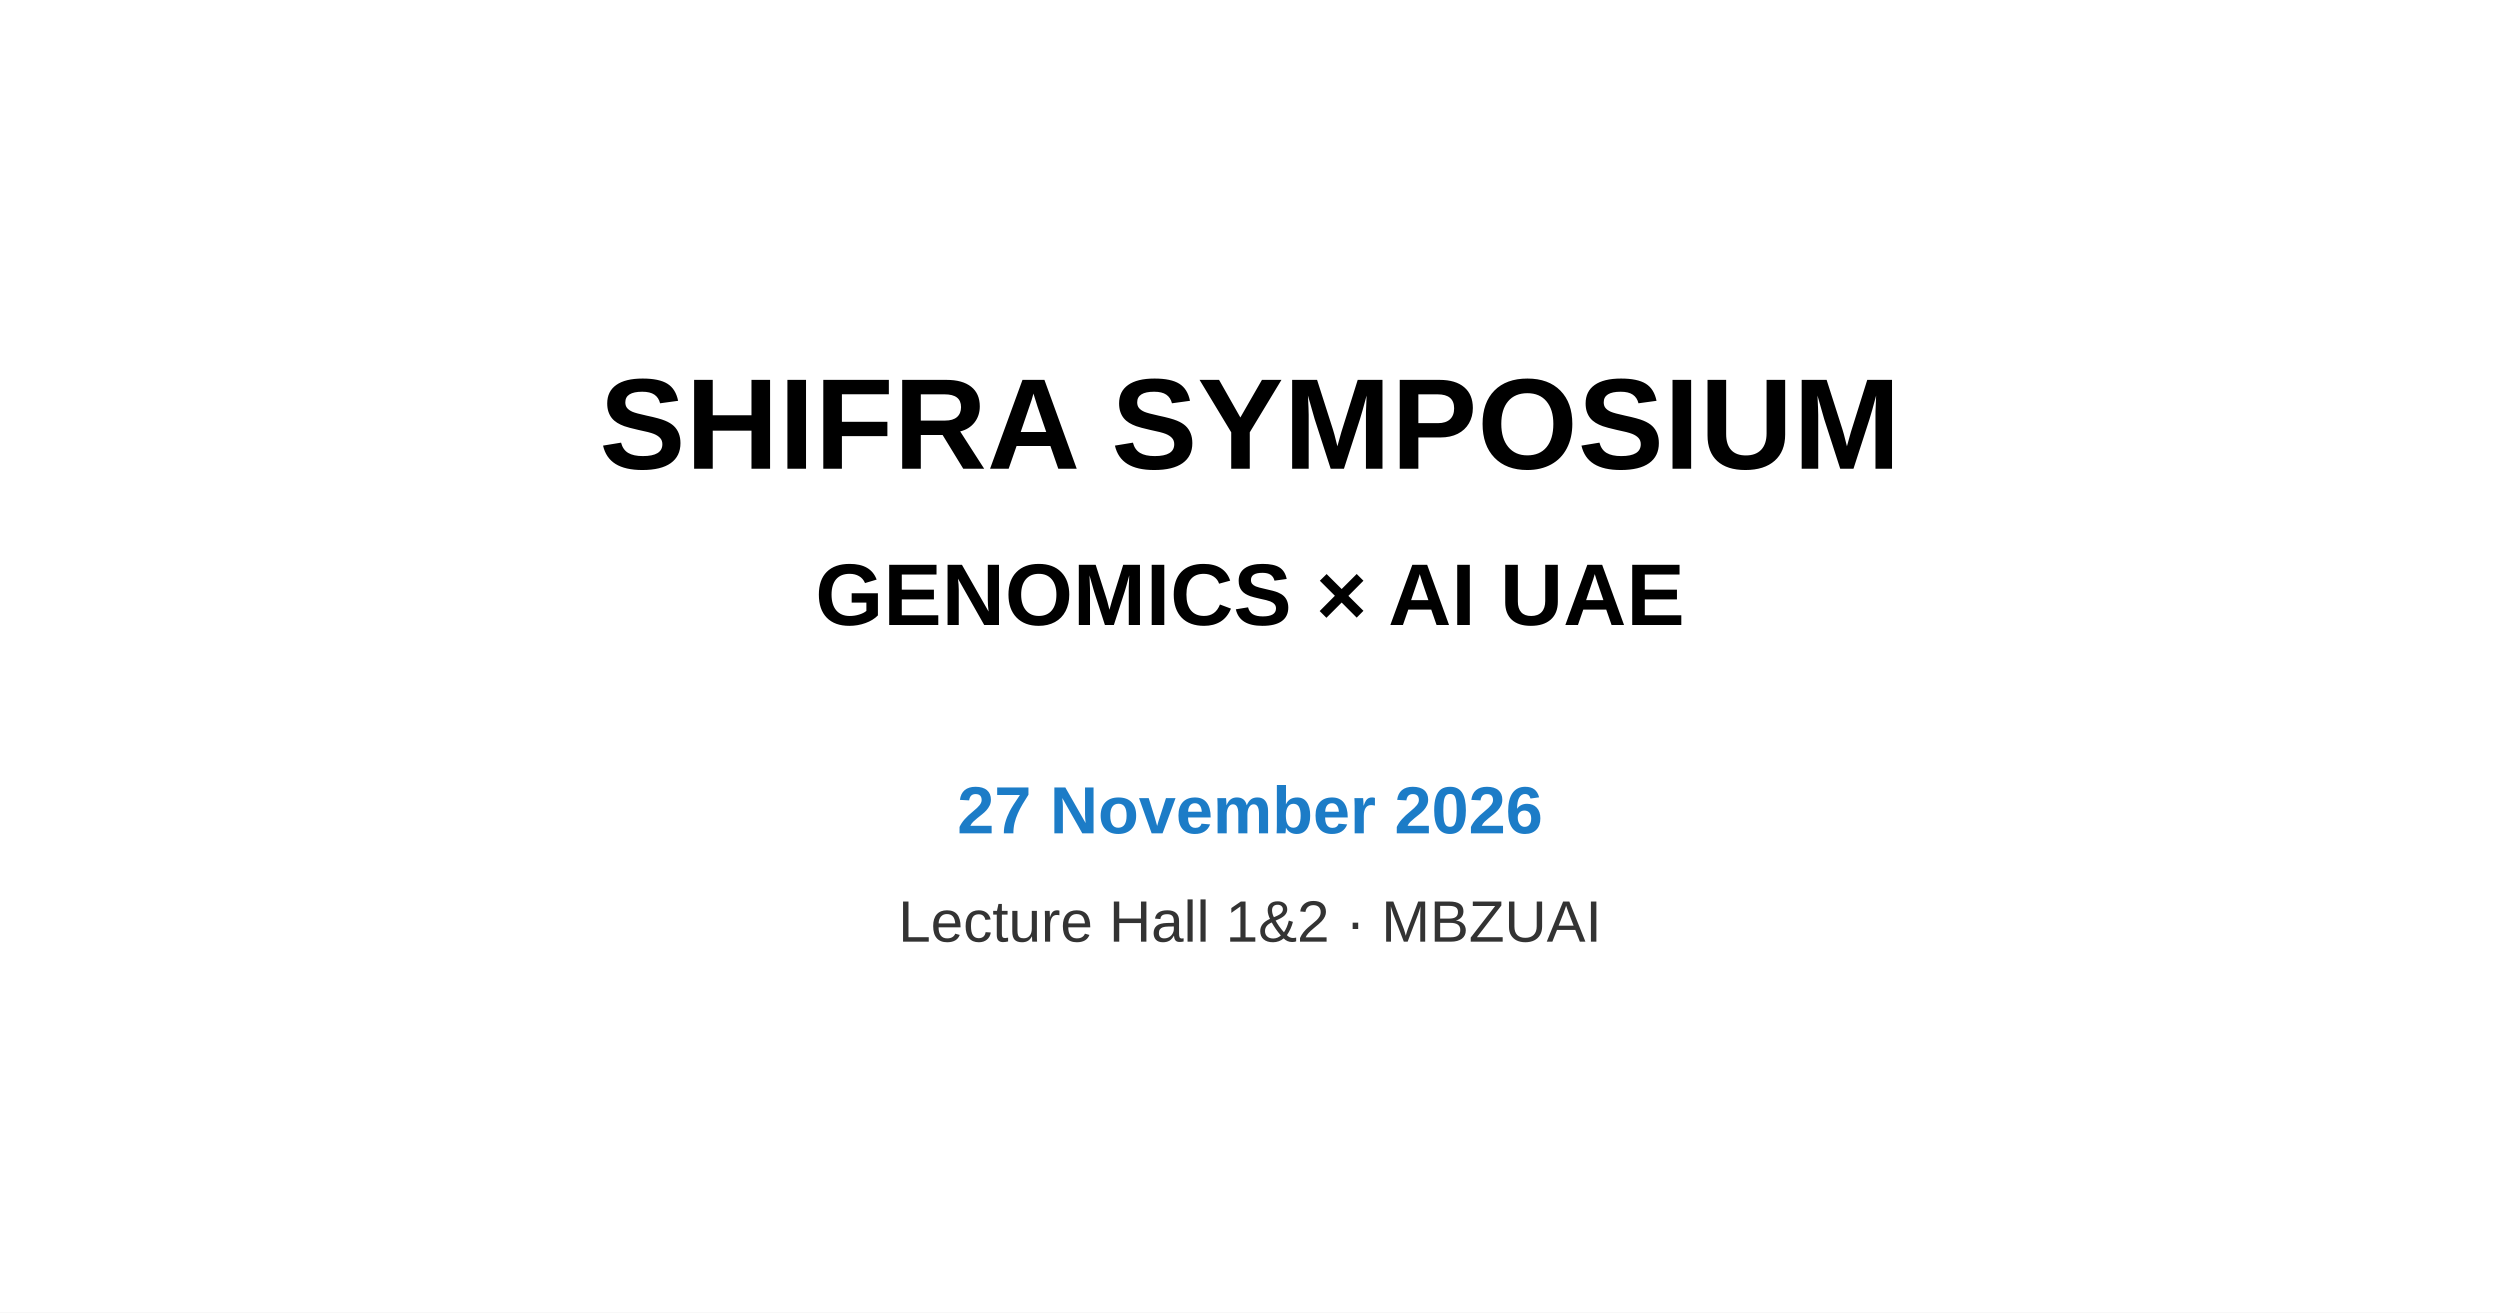
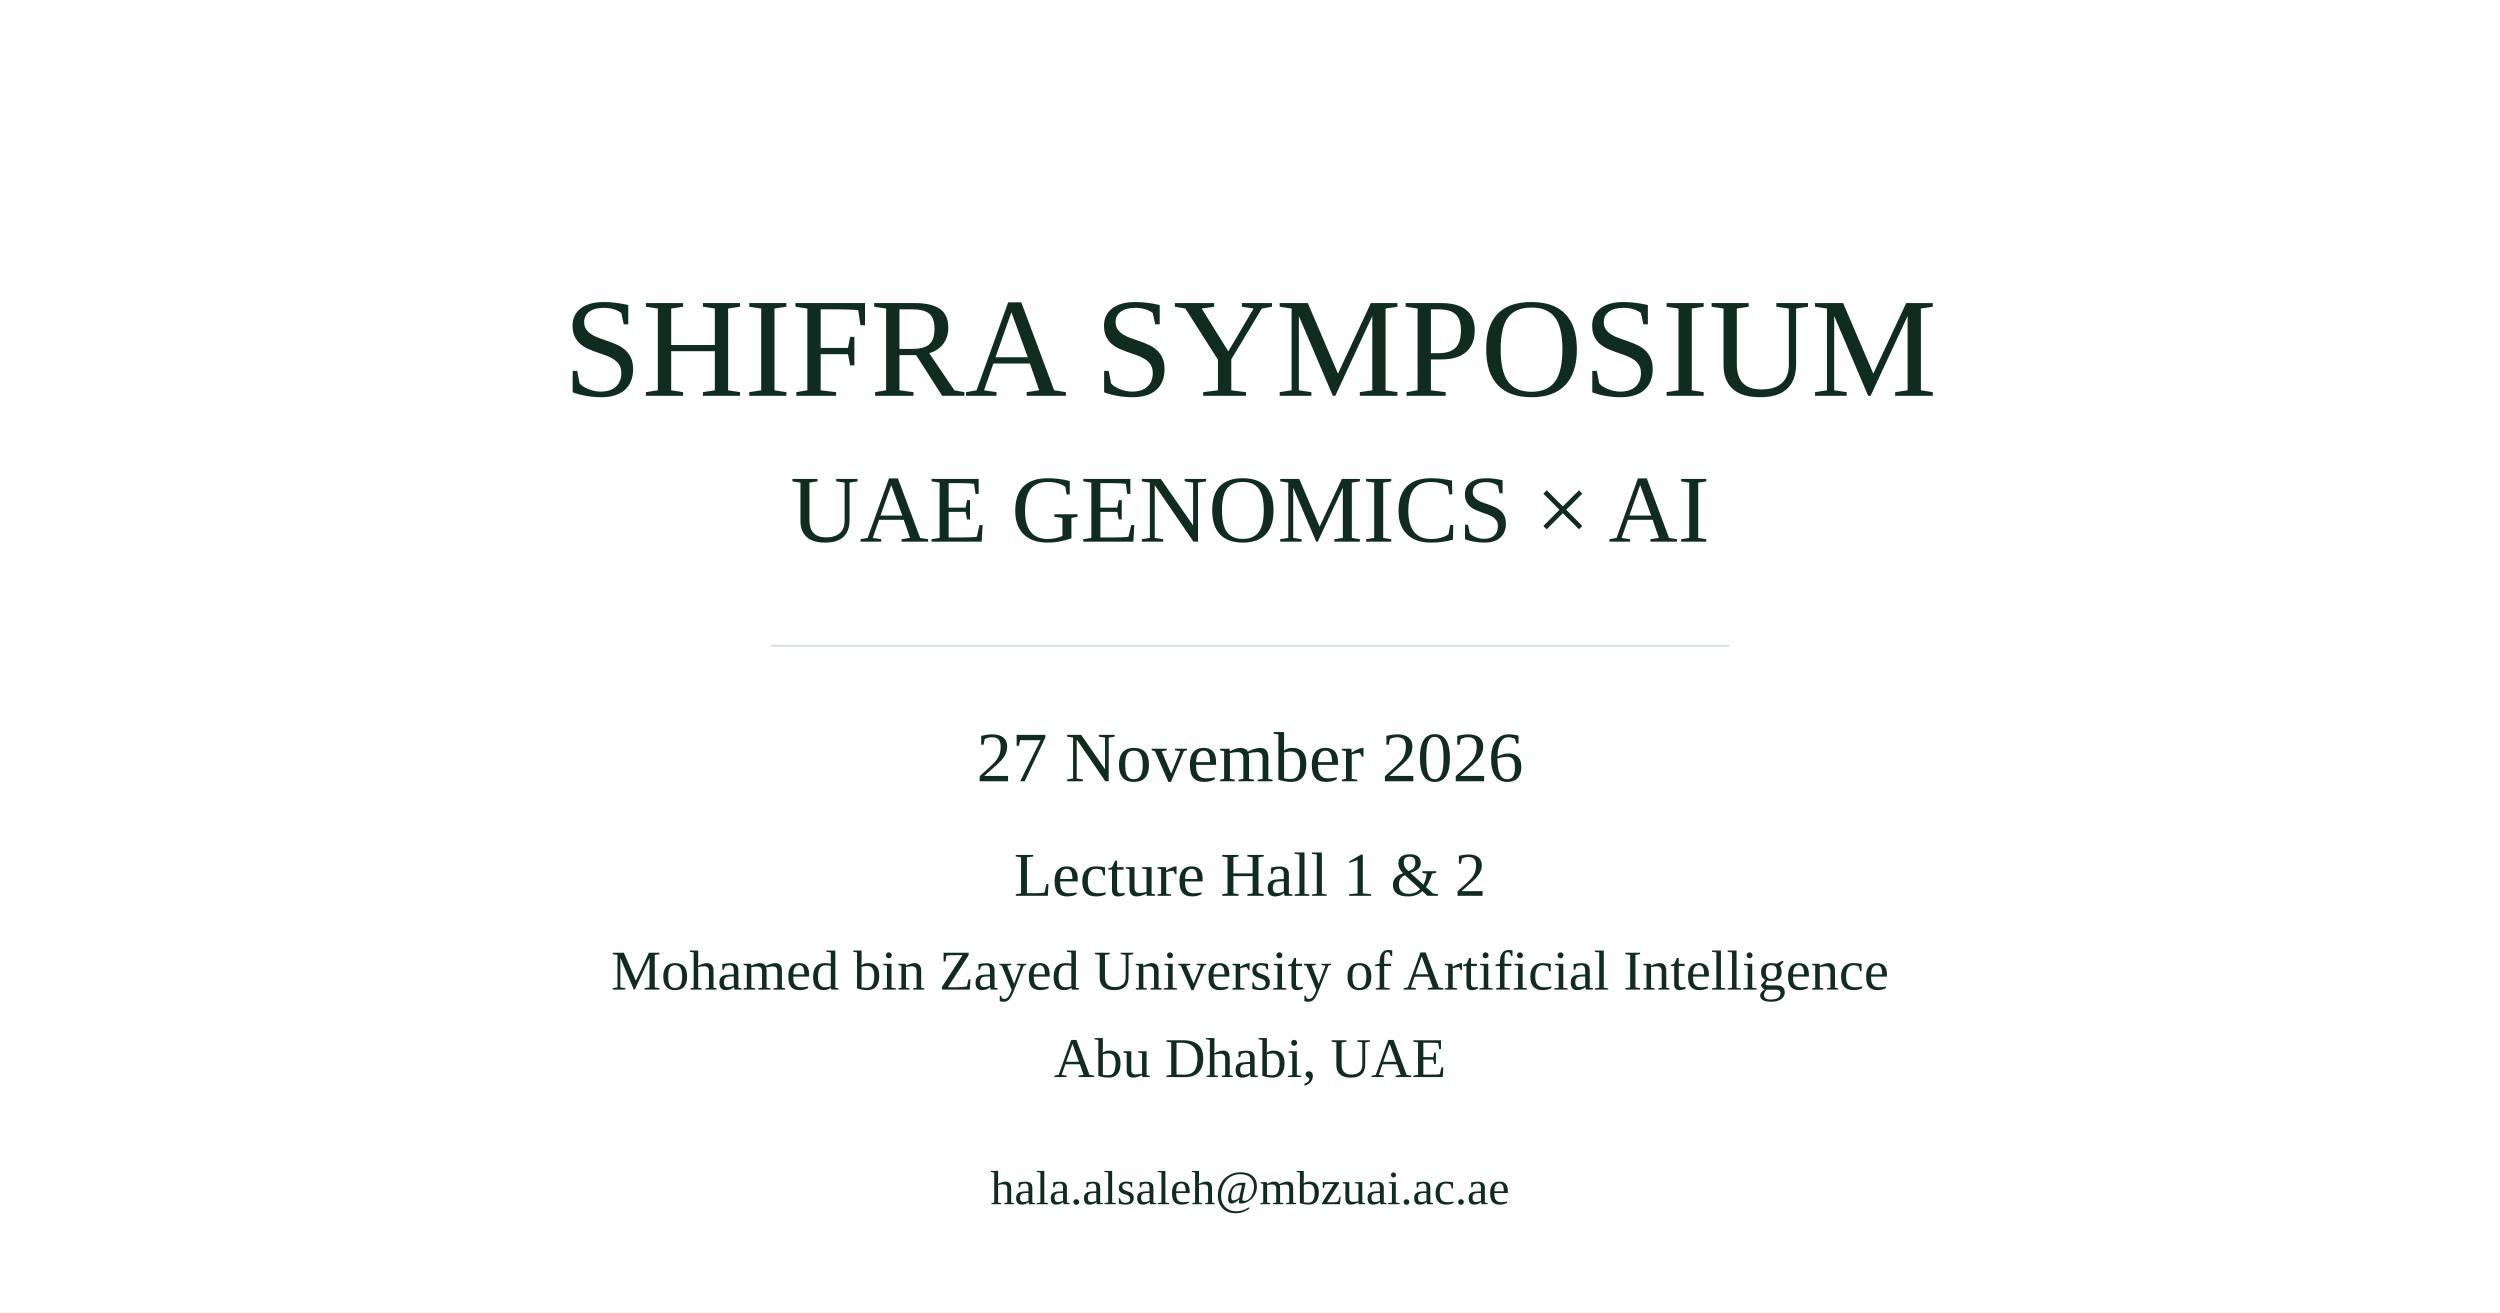
<svg xmlns="http://www.w3.org/2000/svg" width="1200" height="630" viewBox="0 0 1200 630">
  <rect width="1200" height="630" fill="#ffffff" />
-   <g font-family="Arial,sans-serif" text-anchor="middle">
-     <text x="600" y="225" font-size="62" font-weight="700" fill="#000000">SHIFRA SYMPOSIUM</text>
-     <text x="600" y="300" font-size="42" font-weight="700" fill="#000000">GENOMICS × AI UAE</text>
-     <text x="600" y="400" font-size="32" font-weight="700" fill="#1c7cc7">27 November 2026</text>
-     <text x="600" y="452" font-size="28" fill="#333333">Lecture Hall 1&amp;2 · MBZUAI</text>
+   <g font-family="Bodoni Moda,Didot,Times New Roman,serif" text-anchor="middle" fill="#102b20">
+     <text x="600" y="190" font-size="68">SHIFRA SYMPOSIUM</text>
+     <text x="600" y="260" font-size="46">UAE GENOMICS × AI</text>
+     <path d="M370 310H830" stroke="#d9e0db" />
+     <text x="600" y="375" font-size="34">27 November 2026</text>
+     <text x="600" y="430" font-size="30">Lecture Hall 1 &amp; 2</text>
+     <text x="600" y="475" font-size="27">Mohamed bin Zayed University of Artificial Intelligence</text>
+     <text x="600" y="517" font-size="27">Abu Dhabi, UAE</text>
+     <text x="600" y="578" font-size="23">hala.alsaleh@mbzuai.ac.ae</text>
  </g>
</svg>
